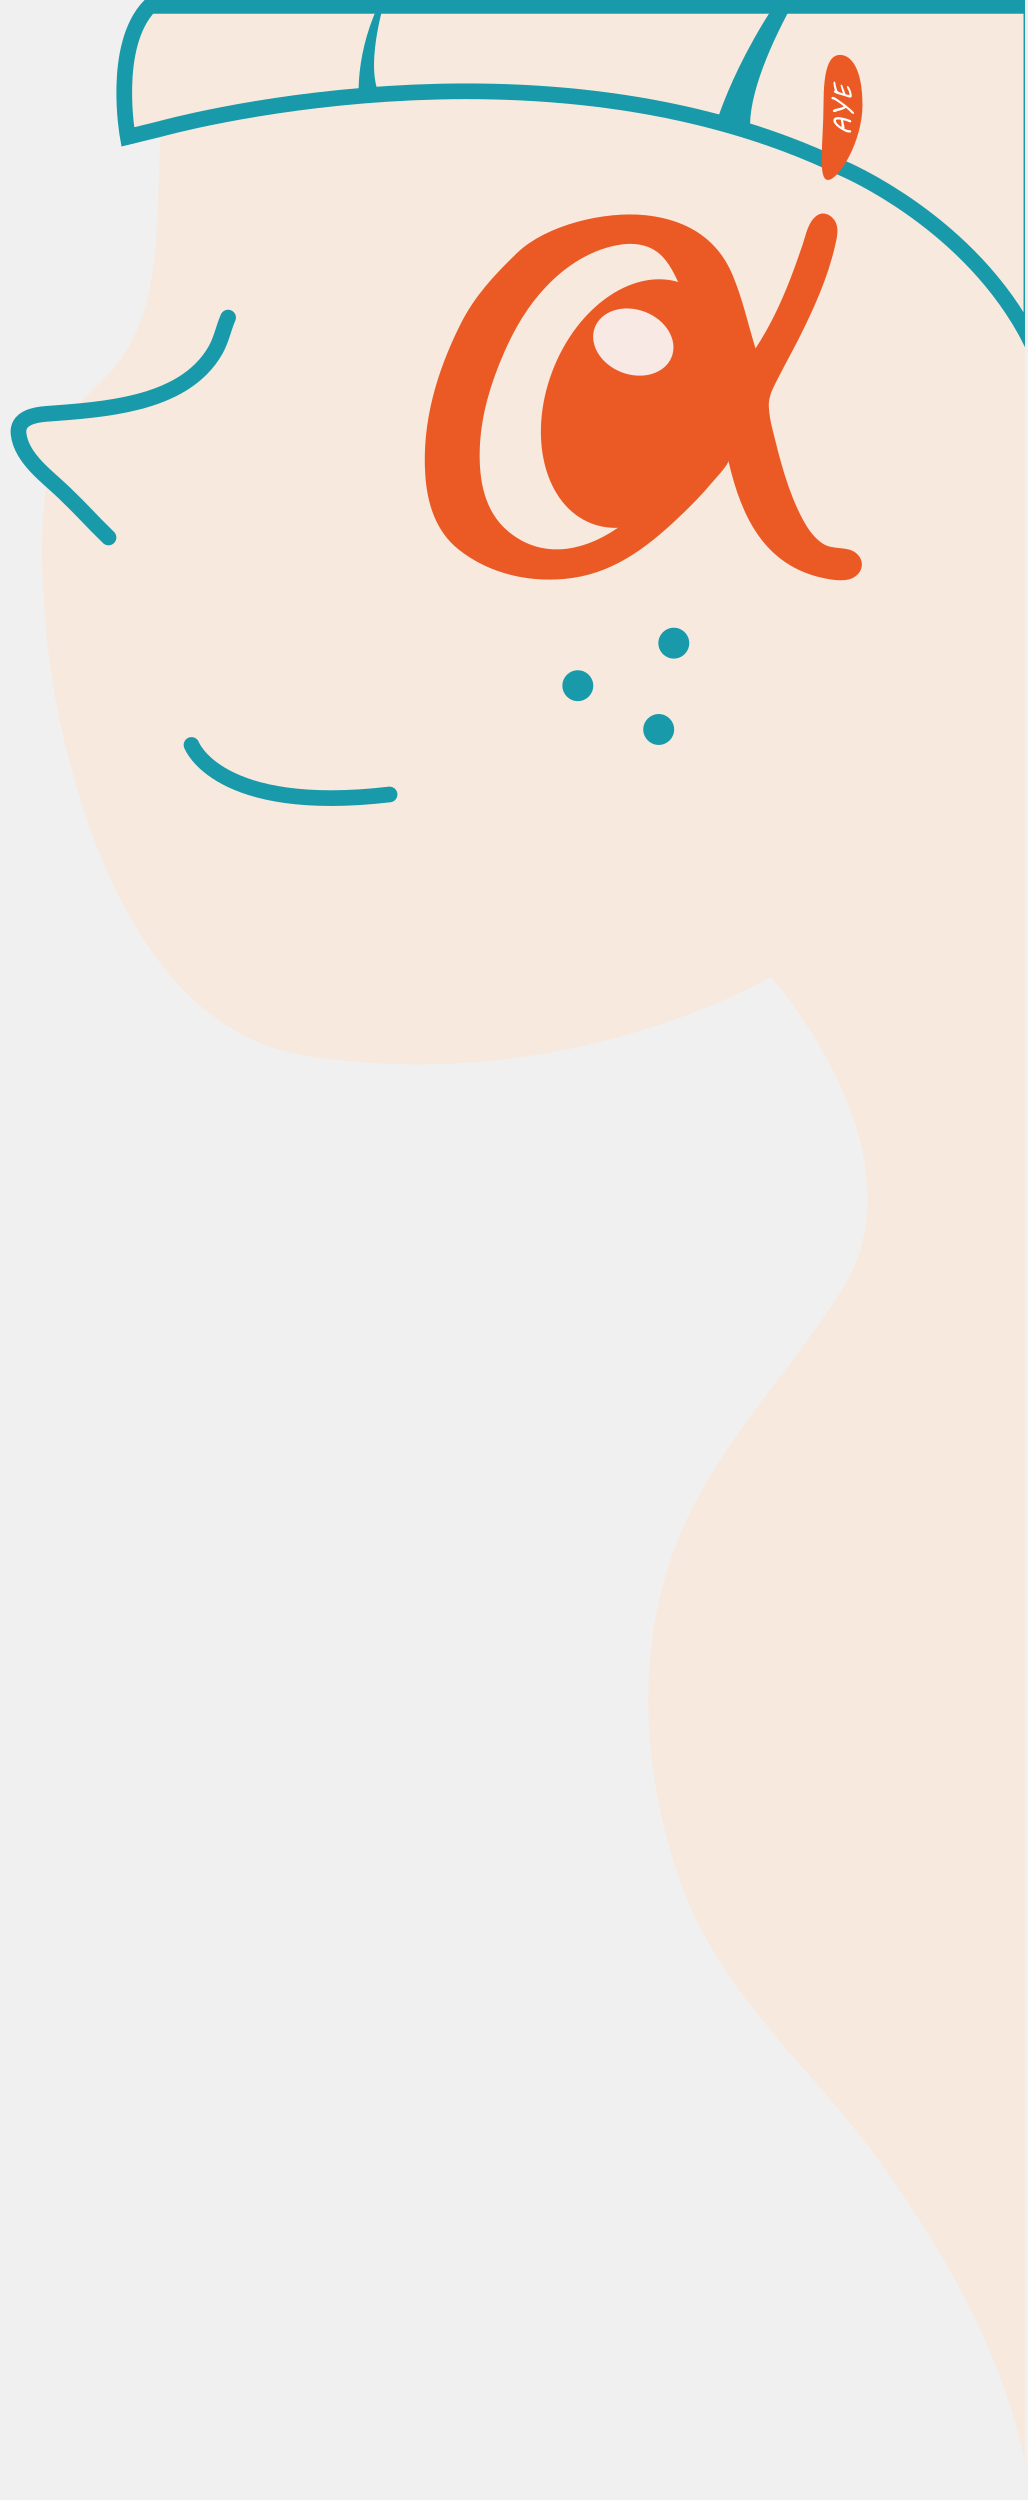
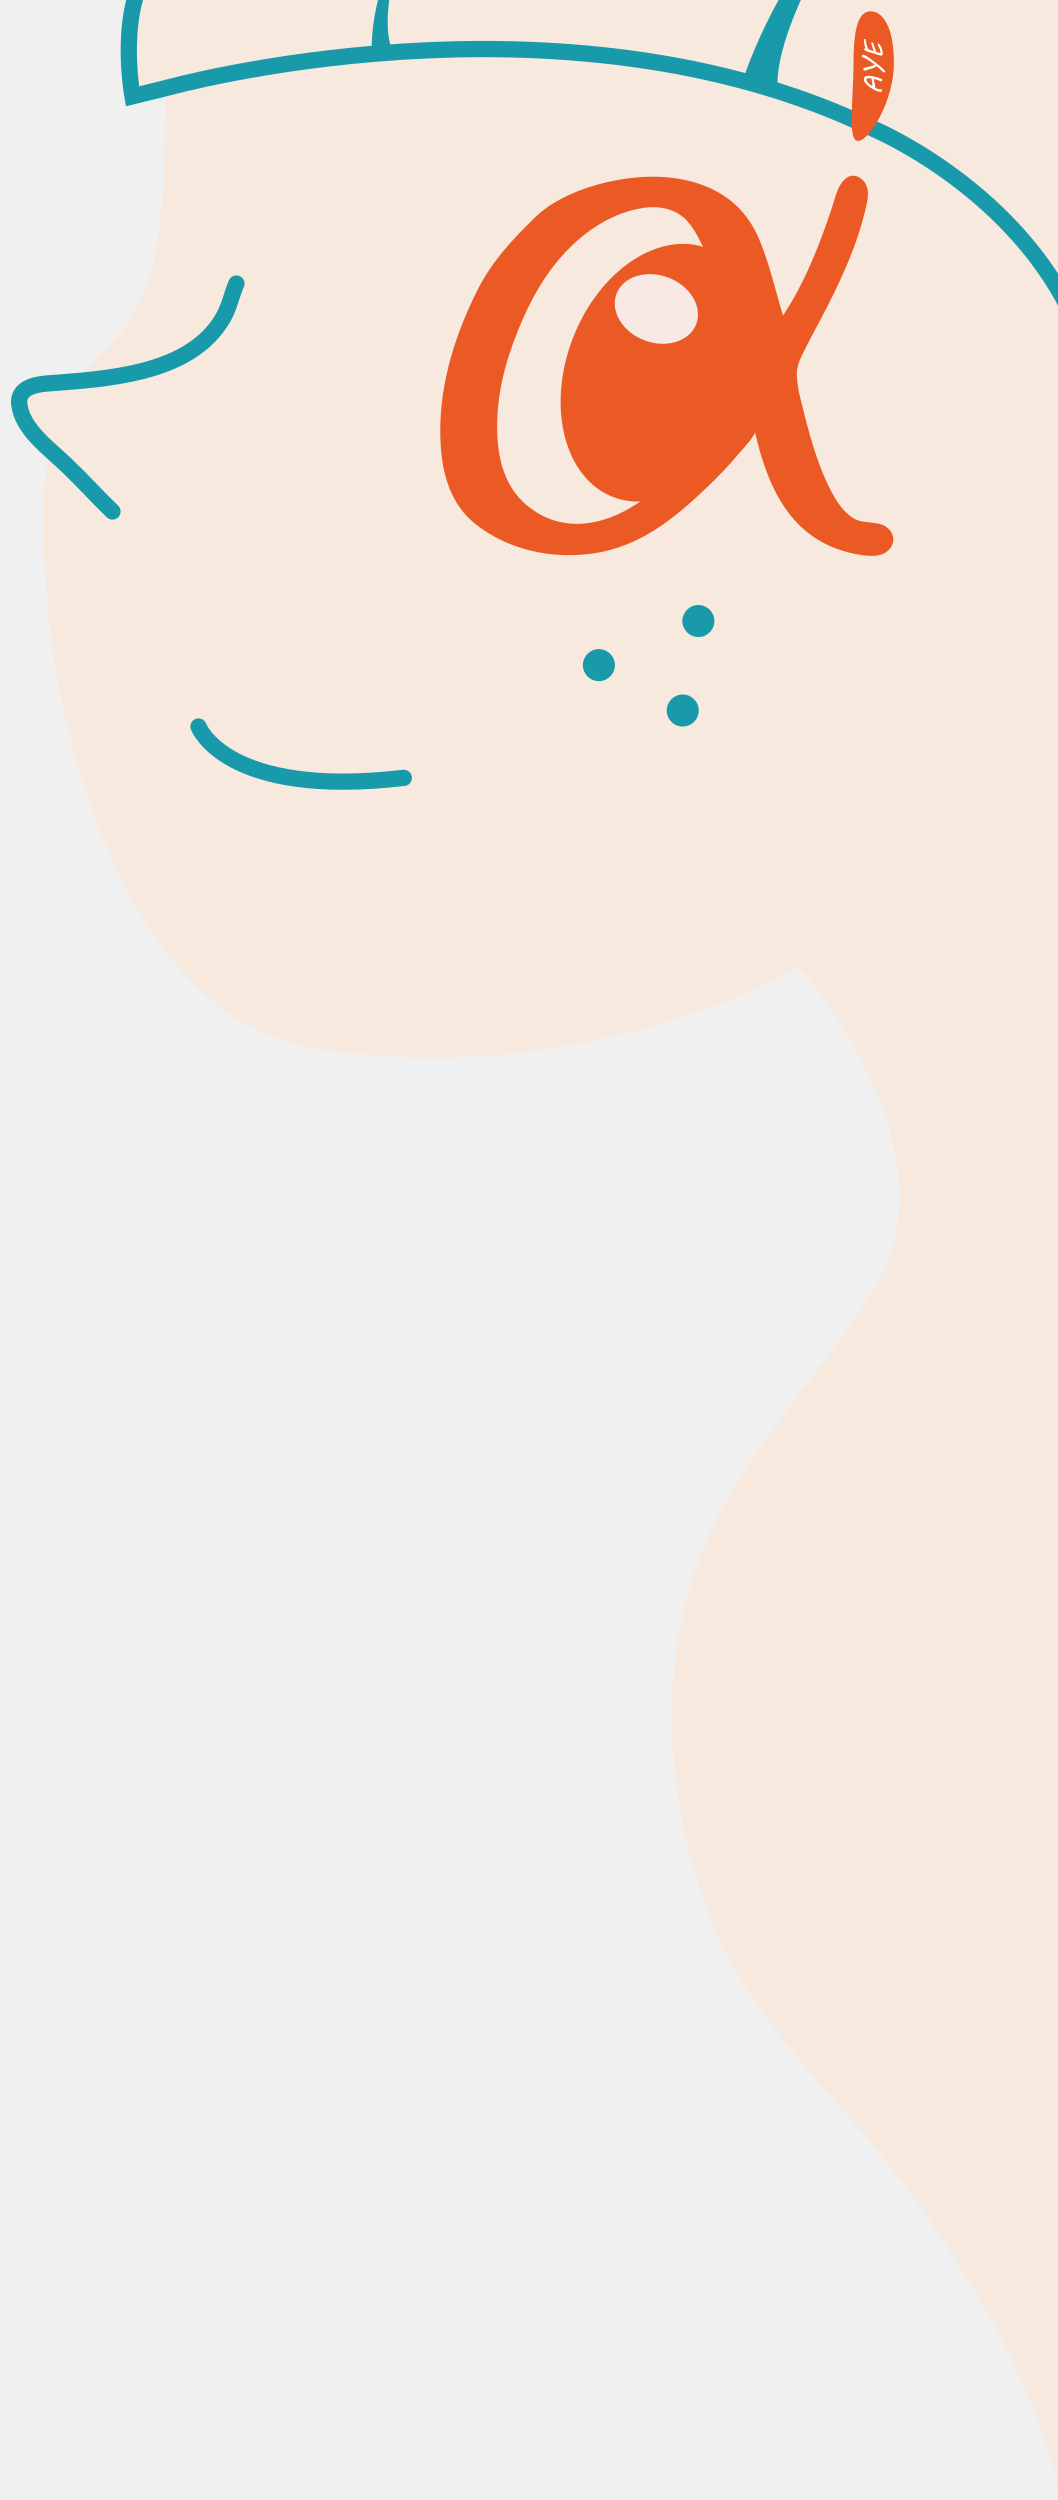
- <svg xmlns="http://www.w3.org/2000/svg" width="327" height="796" viewBox="0 0 327 796" fill="none">
-   <g clip-path="url(#clip0_595_18546)">
-     <mask id="mask0_595_18546" style="mask-type:luminance" maskUnits="userSpaceOnUse" x="2" y="0" width="327" height="796">
-       <path d="M328.4 0H2V796H328.4V0Z" fill="white" />
+ <svg xmlns="http://www.w3.org/2000/svg" width="325" height="768" viewBox="0 0 325 768" fill="none">
+   <g clip-path="url(#clip0_943_26992)">
+     <mask id="mask0_943_26992" style="mask-type:luminance" maskUnits="userSpaceOnUse" x="2" y="-14" width="327" height="796">
+       <path d="M328.4 -14H2V782H328.4V-14Z" fill="white" />
    </mask>
-     <g mask="url(#mask0_595_18546)">
-       <path d="M328.393 796C323.027 756.352 303.953 722.045 281.223 689.825C259.781 659.409 229.67 635.999 216.758 599.654C205.041 566.684 202.206 528.886 213.899 495.447C225.381 462.617 249.939 439.325 268.1 410.596C295.4 367.385 245.464 311.052 245.464 311.052C245.464 311.052 180.062 349.88 95.984 335.867C59.686 329.822 38.924 293.571 27.957 261.748C20.763 240.869 16.03 219.077 14.389 197.026C13.288 182.193 12.491 167.008 15.21 152.292C16.405 145.872 18.139 138.842 21.677 133.265C25.59 127.102 31.707 122.743 36.323 117.166C50.851 99.638 49.773 74.073 50.758 52.655C51.437 38.009 50.43 23.48 50.43 8.858V1.875H328.37" fill="#F7E9DD" />
-       <path d="M34.546 171.132C28.359 165.11 26.578 162.79 20.345 156.815C15.096 151.753 6.824 145.989 5.91 138.162C5.325 133.171 10.831 132.069 14.651 131.788C24.422 131.062 34.311 130.382 43.849 127.945C53.855 125.368 63.439 120.681 68.664 111.401C70.516 108.097 71.148 104.512 72.624 101.114" fill="#F7E9DD" />
-       <path d="M34.546 171.132C28.359 165.11 26.578 162.79 20.345 156.815C15.096 151.753 6.824 145.989 5.91 138.162C5.325 133.171 10.831 132.069 14.651 131.788C24.422 131.062 34.311 130.382 43.849 127.945C53.855 125.368 63.439 120.681 68.664 111.401C70.516 108.097 71.148 104.512 72.624 101.114" stroke="#189AAA" stroke-width="5" stroke-miterlimit="10" stroke-linecap="round" />
-       <path d="M60.977 237.19C60.977 237.19 69.131 259.382 124.035 252.961L60.977 237.19Z" fill="#F7E9DD" />
-       <path d="M60.977 237.19C60.977 237.19 69.131 259.382 124.035 252.961" stroke="#189AAA" stroke-width="5" stroke-miterlimit="10" stroke-linecap="round" />
-       <path d="M183.976 223.248C186.693 223.248 188.897 221.044 188.897 218.327C188.897 215.609 186.693 213.406 183.976 213.406C181.258 213.406 179.055 215.609 179.055 218.327C179.055 221.044 181.258 223.248 183.976 223.248Z" fill="#189AAA" />
-       <path d="M214.538 209.703C217.256 209.703 219.459 207.5 219.459 204.782C219.459 202.065 217.256 199.861 214.538 199.861C211.82 199.861 209.617 202.065 209.617 204.782C209.617 207.5 211.82 209.703 214.538 209.703Z" fill="#189AAA" />
-       <path d="M209.733 237.19C212.451 237.19 214.654 234.987 214.654 232.269C214.654 229.551 212.451 227.348 209.733 227.348C207.016 227.348 204.812 229.551 204.812 232.269C204.812 234.987 207.016 237.19 209.733 237.19Z" fill="#189AAA" />
-       <path d="M268.124 53.498C171.931 7.101 51.016 41.055 51.016 41.055L40.682 43.586C40.682 43.586 35.41 14.576 47.666 1.875H328.394V108.918C309.132 70.558 268.124 53.498 268.124 53.498Z" fill="#F7E9DD" stroke="#189AAA" stroke-width="5" stroke-miterlimit="10" />
-       <path d="M114.241 30.955C114.241 30.955 112.788 13.404 124.013 -4.851C124.013 -4.851 115.108 20.621 121.248 30.955H114.241Z" fill="#189AAA" />
-       <path d="M228.453 37.985C228.453 37.985 239.092 3.328 269.133 -25.612C269.133 -25.612 237.287 18.512 238.857 41.922L228.43 37.985H228.453Z" fill="#189AAA" />
-       <path d="M229.981 138.74C237.97 117.631 232.329 95.932 217.38 90.275C202.432 84.617 183.838 97.143 175.848 118.253C167.859 139.362 173.501 161.06 188.449 166.718C203.397 172.375 221.992 159.849 229.981 138.74Z" fill="#EB5A24" />
-       <path d="M213.894 113.549C215.91 108.223 212.058 101.83 205.292 99.269C198.526 96.708 191.407 98.95 189.392 104.275C187.376 109.601 191.227 115.994 197.993 118.555C204.759 121.116 211.878 118.874 213.894 113.549Z" fill="#F8E9E4" />
-       <path d="M226.513 77.47C229.255 80.142 231.528 83.469 233.215 87.476C236.425 95.092 238.136 103.083 240.55 110.933C245.025 104.184 248.493 96.826 251.446 89.281C252.922 85.508 254.258 81.688 255.57 77.845C256.625 74.752 257.211 70.769 260.023 68.683C262.085 67.16 264.569 68.308 265.811 70.3C267.24 72.596 266.514 75.502 265.951 77.986C263.584 88.507 259.062 98.42 254.235 108.004C251.704 112.995 248.939 117.869 246.478 122.884C245.471 124.922 244.65 127.219 244.791 129.539C244.932 131.859 245.307 134.108 245.892 136.475C248.329 146.27 250.813 156.44 255.641 165.462C257.211 168.367 259.179 171.273 261.991 173.101C265.225 175.21 269.724 173.804 272.489 176.03C276.004 178.866 274.411 183.412 270.31 184.466C268.459 184.935 266.514 184.794 264.615 184.513C243.924 181.349 236.144 165.157 231.903 146.668C232.161 147.817 227.216 152.995 226.349 154.05C223.678 157.284 220.702 160.306 217.702 163.212C207.532 173.054 196.659 181.959 182.271 184.021C169.594 185.849 156.026 182.99 145.927 174.882C138.662 169.047 135.991 160.166 135.405 151.191C134.28 134.483 139.084 118.385 146.489 103.481C151.035 94.319 157.292 87.664 164.533 80.634C173.929 71.518 192.746 67.16 205.494 68.519C213.859 69.409 221.147 72.221 226.537 77.494L226.513 77.47ZM212.805 84.079C211.774 82.532 210.555 81.126 209.032 80.071C205.915 77.845 201.838 77.306 198.042 77.822C188.552 79.111 180.186 84.571 173.718 91.436C168.071 97.412 163.853 104.606 160.572 112.105C156.237 121.946 153.05 132.421 152.746 143.247C152.488 152.784 154.152 162.861 161.908 169.281C173.39 178.772 187.403 175.14 198.3 166.915C205.236 161.666 211.633 155.737 217.398 149.199C219.975 146.247 222.061 143.2 224.264 139.966C224.849 139.123 228.692 134.811 228.458 133.804C224.592 118.361 222.108 101.653 214.773 87.429C214.187 86.281 213.555 85.156 212.828 84.079H212.805Z" fill="#EB5A24" />
-       <path d="M274.623 33.322C274.623 44.992 267.077 57.294 263.632 57.294C260.188 57.294 262.203 44.992 262.203 33.322C262.203 21.652 264.054 17.481 267.476 17.481C270.897 17.481 274.599 21.652 274.599 33.322H274.623Z" fill="#EB5A24" />
-       <path d="M271.043 38.633C271.043 38.688 271.033 38.736 271.012 38.777C270.991 38.819 270.964 38.854 270.93 38.883C270.896 38.909 270.857 38.93 270.812 38.945C270.768 38.958 270.724 38.965 270.68 38.965C270.641 38.965 270.587 38.954 270.52 38.934C270.449 38.913 270.371 38.887 270.285 38.855C270.199 38.822 270.109 38.785 270.016 38.746C269.922 38.707 269.832 38.669 269.746 38.633C269.66 38.596 269.581 38.565 269.508 38.539C269.435 38.513 269.378 38.495 269.336 38.484C269.289 38.474 269.233 38.461 269.168 38.445C269.103 38.43 269.033 38.413 268.957 38.395C268.879 38.374 268.798 38.354 268.715 38.336C268.629 38.315 268.543 38.294 268.457 38.273C268.465 38.31 268.473 38.355 268.48 38.41C268.486 38.462 268.491 38.518 268.496 38.578C268.504 38.664 268.516 38.749 268.531 38.832C268.547 38.915 268.565 39.001 268.586 39.09C268.604 39.176 268.625 39.266 268.648 39.359C268.669 39.453 268.691 39.553 268.715 39.66C268.749 39.816 268.786 39.973 268.828 40.129C268.87 40.285 268.891 40.448 268.891 40.617C268.891 40.669 268.878 40.717 268.852 40.762C268.823 40.806 268.802 40.855 268.789 40.91C268.872 40.962 268.962 41.012 269.059 41.059C269.152 41.105 269.25 41.148 269.352 41.188C269.451 41.227 269.549 41.262 269.648 41.293C269.745 41.324 269.836 41.352 269.922 41.375C269.969 41.388 270.03 41.4 270.105 41.41C270.178 41.418 270.254 41.426 270.332 41.434C270.408 41.441 270.48 41.449 270.551 41.457C270.621 41.465 270.677 41.473 270.719 41.48C270.758 41.488 270.797 41.504 270.836 41.527C270.872 41.551 270.906 41.579 270.938 41.613C270.969 41.647 270.993 41.685 271.012 41.727C271.033 41.768 271.043 41.81 271.043 41.852C271.043 41.925 271.022 41.984 270.98 42.031C270.936 42.075 270.883 42.112 270.82 42.141C270.755 42.167 270.685 42.185 270.609 42.195C270.534 42.206 270.465 42.211 270.402 42.211C270.243 42.211 270.079 42.191 269.91 42.152C269.738 42.113 269.565 42.061 269.391 41.996C269.214 41.928 269.036 41.85 268.859 41.762C268.68 41.671 268.501 41.573 268.324 41.469C268.165 41.383 267.982 41.276 267.773 41.148C267.565 41.021 267.352 40.879 267.133 40.723C266.911 40.564 266.695 40.393 266.484 40.211C266.273 40.026 266.086 39.835 265.922 39.637C265.755 39.439 265.621 39.236 265.52 39.027C265.418 38.819 265.367 38.612 265.367 38.406C265.367 38.19 265.406 38.01 265.484 37.867C265.562 37.721 265.668 37.605 265.801 37.52C265.934 37.434 266.089 37.374 266.266 37.34C266.443 37.303 266.63 37.285 266.828 37.285C267.003 37.285 267.182 37.297 267.367 37.32C267.552 37.341 267.733 37.368 267.91 37.402C268.087 37.434 268.258 37.469 268.422 37.508C268.586 37.544 268.734 37.578 268.867 37.609L269.398 37.746C269.414 37.751 269.445 37.762 269.492 37.777C269.539 37.79 269.596 37.809 269.664 37.832C269.729 37.853 269.801 37.878 269.879 37.906C269.954 37.932 270.03 37.96 270.105 37.988C270.178 38.014 270.246 38.04 270.309 38.066C270.371 38.09 270.422 38.111 270.461 38.129L270.457 38.125C270.525 38.143 270.594 38.163 270.664 38.184C270.734 38.204 270.798 38.233 270.855 38.27C270.91 38.306 270.956 38.353 270.992 38.41C271.026 38.467 271.043 38.542 271.043 38.633ZM266.152 38.434C266.152 38.551 266.177 38.668 266.227 38.785C266.273 38.9 266.336 39.013 266.414 39.125C266.492 39.237 266.583 39.346 266.688 39.453C266.792 39.557 266.898 39.658 267.008 39.754C267.117 39.848 267.228 39.936 267.34 40.02C267.449 40.103 267.551 40.178 267.645 40.246C267.66 40.257 267.681 40.271 267.707 40.289C267.73 40.305 267.758 40.322 267.789 40.34C267.818 40.355 267.849 40.371 267.883 40.387C267.914 40.402 267.943 40.415 267.969 40.426V40.023C267.969 39.878 267.958 39.711 267.938 39.523C267.917 39.336 267.892 39.151 267.863 38.969C267.835 38.784 267.806 38.615 267.777 38.461C267.746 38.307 267.723 38.191 267.707 38.113C267.673 38.103 267.628 38.094 267.57 38.086C267.513 38.075 267.449 38.066 267.379 38.059C267.309 38.051 267.234 38.046 267.156 38.043C267.076 38.038 266.993 38.035 266.91 38.035C266.842 38.035 266.766 38.038 266.68 38.043C266.591 38.048 266.508 38.064 266.43 38.09C266.352 38.116 266.286 38.156 266.234 38.211C266.18 38.263 266.152 38.337 266.152 38.434ZM271.598 36.238C271.535 36.238 271.471 36.223 271.406 36.191C271.344 36.158 271.277 36.113 271.207 36.059C271.139 36.001 271.068 35.936 270.992 35.863C270.917 35.788 270.837 35.71 270.754 35.629C270.598 35.475 270.435 35.314 270.266 35.145C270.096 34.975 269.922 34.814 269.742 34.66C269.664 34.595 269.6 34.543 269.551 34.504C269.501 34.465 269.461 34.436 269.43 34.418C269.396 34.397 269.367 34.384 269.344 34.379C269.32 34.371 269.297 34.366 269.273 34.363C269.133 34.473 268.98 34.57 268.816 34.656C268.652 34.74 268.482 34.815 268.305 34.883C268.125 34.948 267.944 35.008 267.762 35.062C267.579 35.115 267.401 35.164 267.227 35.211C267.068 35.255 266.908 35.298 266.746 35.34C266.585 35.379 266.445 35.431 266.328 35.496C266.24 35.546 266.148 35.589 266.055 35.625C265.958 35.659 265.853 35.676 265.738 35.676C265.689 35.676 265.632 35.671 265.566 35.66C265.499 35.647 265.436 35.626 265.379 35.598C265.322 35.566 265.273 35.527 265.234 35.48C265.193 35.431 265.172 35.371 265.172 35.301C265.172 35.225 265.198 35.155 265.25 35.09C265.302 35.025 265.368 34.966 265.449 34.914C265.527 34.862 265.613 34.818 265.707 34.781C265.798 34.745 265.883 34.716 265.961 34.695C266.073 34.669 266.212 34.638 266.379 34.602C266.546 34.562 266.716 34.525 266.891 34.488C267.065 34.449 267.23 34.411 267.387 34.375C267.543 34.339 267.668 34.306 267.762 34.277C267.879 34.243 267.99 34.207 268.094 34.168C268.195 34.129 268.284 34.09 268.359 34.051C268.432 34.012 268.491 33.974 268.535 33.938C268.577 33.898 268.598 33.862 268.598 33.828C268.598 33.802 268.562 33.762 268.492 33.707C268.208 33.493 267.905 33.272 267.582 33.043C267.257 32.811 266.935 32.586 266.617 32.367C266.5 32.286 266.392 32.215 266.293 32.152C266.194 32.09 266.1 32.034 266.012 31.984C265.921 31.932 265.833 31.885 265.75 31.844C265.664 31.802 265.578 31.763 265.492 31.727L265.082 31.625C265.04 31.615 264.999 31.598 264.957 31.574C264.913 31.548 264.874 31.52 264.84 31.488C264.803 31.454 264.775 31.417 264.754 31.375C264.73 31.331 264.719 31.283 264.719 31.23C264.719 31.163 264.733 31.104 264.762 31.055C264.788 31.005 264.823 30.965 264.867 30.934C264.911 30.902 264.964 30.879 265.023 30.863C265.081 30.848 265.141 30.84 265.203 30.84C265.273 30.84 265.354 30.854 265.445 30.883C265.536 30.909 265.63 30.944 265.727 30.988C265.823 31.033 265.918 31.082 266.012 31.137C266.105 31.191 266.19 31.245 266.266 31.297C266.797 31.669 267.336 32.048 267.883 32.434C268.427 32.816 268.949 33.206 269.449 33.602C269.895 33.953 270.307 34.298 270.688 34.637C271.068 34.973 271.4 35.28 271.684 35.559C271.743 35.618 271.799 35.686 271.852 35.762C271.904 35.837 271.93 35.917 271.93 36C271.93 36.044 271.919 36.082 271.898 36.113C271.88 36.142 271.855 36.165 271.824 36.184C271.793 36.202 271.757 36.216 271.715 36.227C271.676 36.234 271.637 36.238 271.598 36.238ZM270.711 31.082C270.62 31.082 270.523 31.069 270.422 31.043C270.068 30.954 269.721 30.852 269.383 30.734C269.042 30.615 268.703 30.506 268.367 30.41C268.031 30.314 267.749 30.234 267.52 30.172C267.288 30.107 267.09 30.049 266.926 30C266.759 29.951 266.616 29.905 266.496 29.863C266.376 29.822 266.258 29.776 266.141 29.727C266.07 29.695 265.997 29.662 265.922 29.625C265.846 29.586 265.777 29.544 265.715 29.5C265.65 29.456 265.598 29.41 265.559 29.363C265.517 29.314 265.496 29.263 265.496 29.211C265.496 29.104 265.514 29.023 265.551 28.969C265.585 28.912 265.616 28.876 265.645 28.863L265.805 28.828C265.802 28.789 265.796 28.738 265.785 28.676C265.772 28.613 265.759 28.551 265.746 28.488C265.733 28.423 265.72 28.363 265.707 28.309C265.694 28.254 265.682 28.212 265.672 28.184C265.625 28.012 265.585 27.853 265.551 27.707C265.517 27.561 265.49 27.423 265.469 27.293C265.445 27.16 265.428 27.034 265.418 26.914C265.408 26.794 265.402 26.673 265.402 26.551C265.402 26.431 265.409 26.333 265.422 26.258C265.435 26.182 265.453 26.122 265.477 26.078C265.497 26.034 265.523 26.004 265.555 25.988C265.583 25.97 265.615 25.961 265.648 25.961C265.68 25.961 265.714 25.97 265.75 25.988C265.784 26.004 265.816 26.031 265.848 26.07C265.879 26.109 265.906 26.16 265.93 26.223C265.953 26.285 265.969 26.363 265.977 26.457C265.982 26.48 265.992 26.535 266.008 26.621C266.021 26.704 266.036 26.796 266.055 26.895C266.07 26.994 266.086 27.087 266.102 27.176C266.117 27.264 266.129 27.326 266.137 27.359V27.355C266.139 27.371 266.15 27.409 266.168 27.469C266.184 27.526 266.203 27.596 266.227 27.68C266.247 27.763 266.272 27.854 266.301 27.953C266.329 28.049 266.358 28.146 266.387 28.242C266.413 28.336 266.439 28.423 266.465 28.504C266.488 28.585 266.508 28.65 266.523 28.699C266.586 28.858 266.669 28.983 266.773 29.074C266.875 29.163 266.99 29.233 267.117 29.285C267.141 29.296 267.181 29.311 267.238 29.332C267.293 29.353 267.357 29.376 267.43 29.402C267.5 29.426 267.576 29.452 267.656 29.48C267.737 29.509 267.814 29.537 267.887 29.562C267.96 29.588 268.026 29.612 268.086 29.633C268.146 29.651 268.19 29.664 268.219 29.672C268.245 29.68 268.268 29.685 268.289 29.688C268.31 29.69 268.326 29.691 268.336 29.691C268.352 29.691 268.359 29.688 268.359 29.68C268.359 29.641 268.342 29.56 268.309 29.438C268.272 29.312 268.228 29.168 268.176 29.004C268.124 28.837 268.068 28.66 268.008 28.473C267.948 28.283 267.892 28.102 267.84 27.93C267.788 27.755 267.745 27.6 267.711 27.465C267.674 27.329 267.656 27.232 267.656 27.172C267.656 27.081 267.672 27.02 267.703 26.988C267.732 26.957 267.764 26.941 267.801 26.941C267.895 26.941 267.977 26.975 268.047 27.043C268.117 27.108 268.178 27.19 268.23 27.289C268.246 27.32 268.27 27.379 268.301 27.465C268.329 27.548 268.359 27.639 268.391 27.738C268.422 27.835 268.452 27.927 268.48 28.016C268.509 28.104 268.53 28.168 268.543 28.207C268.642 28.462 268.724 28.671 268.789 28.832C268.852 28.991 268.904 29.12 268.945 29.219C268.984 29.318 269.014 29.395 269.035 29.449C269.056 29.501 269.074 29.551 269.09 29.598C269.103 29.642 269.116 29.691 269.129 29.746C269.142 29.801 269.16 29.876 269.184 29.973C269.238 29.996 269.322 30.023 269.434 30.055C269.543 30.086 269.658 30.116 269.777 30.145C269.895 30.173 270.004 30.198 270.105 30.219C270.207 30.237 270.277 30.246 270.316 30.246C270.363 30.246 270.398 30.24 270.422 30.227C270.443 30.213 270.457 30.198 270.465 30.18C270.473 30.162 270.477 30.143 270.477 30.125C270.477 30.107 270.477 30.092 270.477 30.082C270.477 29.957 270.458 29.807 270.422 29.633C270.385 29.456 270.337 29.281 270.277 29.109C270.22 28.945 270.158 28.802 270.09 28.68C270.022 28.557 269.96 28.443 269.902 28.336C269.842 28.227 269.793 28.121 269.754 28.02C269.712 27.915 269.69 27.802 269.688 27.68C269.688 27.654 269.69 27.624 269.695 27.59C269.701 27.553 269.711 27.52 269.727 27.488C269.74 27.457 269.758 27.432 269.781 27.414C269.805 27.393 269.835 27.385 269.871 27.391C269.947 27.401 270.021 27.439 270.094 27.504C270.167 27.569 270.237 27.651 270.305 27.75C270.372 27.849 270.438 27.96 270.5 28.082C270.562 28.204 270.622 28.329 270.68 28.457C270.734 28.585 270.785 28.71 270.832 28.832C270.876 28.954 270.915 29.064 270.949 29.16C271.033 29.4 271.094 29.633 271.133 29.859C271.172 30.086 271.191 30.289 271.191 30.469C271.191 30.667 271.154 30.819 271.078 30.926C271.005 31.03 270.883 31.082 270.711 31.082Z" fill="white" />
+     <g mask="url(#mask0_943_26992)">
+       <path d="M328.4 782C323.034 742.351 303.959 708.045 281.229 675.825C259.788 645.408 229.676 621.999 216.765 585.654C205.048 552.683 202.213 514.886 213.906 481.447C225.388 448.617 249.946 425.324 268.107 396.595C295.406 353.385 245.47 297.051 245.47 297.051C245.47 297.051 180.068 335.88 95.99 321.867C59.692 315.821 38.931 279.57 27.964 247.748C20.77 226.869 16.036 205.076 14.396 183.026C13.295 168.193 12.498 153.008 15.216 138.292C16.411 131.871 18.145 124.841 21.684 119.264C25.597 113.101 31.713 108.743 36.33 103.166C50.858 85.638 49.78 60.072 50.764 38.654C51.444 24.009 50.436 9.48 50.436 -5.142V-12.125H328.377" fill="#F7E9DD" />
+       <path d="M34.549 157.132C28.362 151.11 26.581 148.79 20.348 142.814C15.099 137.753 6.827 131.988 5.913 124.162C5.327 119.17 10.834 118.069 14.654 117.788C24.425 117.061 34.314 116.382 43.852 113.945C53.858 111.367 63.442 106.681 68.667 97.401C70.519 94.097 71.151 90.512 72.627 87.114" fill="#F7E9DD" />
+       <path d="M34.549 157.132C28.362 151.11 26.581 148.79 20.348 142.814C15.099 137.753 6.827 131.988 5.913 124.162C5.327 119.17 10.834 118.069 14.654 117.788C24.425 117.061 34.314 116.382 43.852 113.945C53.858 111.367 63.442 106.681 68.667 97.401C70.519 94.097 71.151 90.512 72.627 87.114" stroke="#189AAA" stroke-width="5" stroke-miterlimit="10" stroke-linecap="round" />
+       <path d="M60.981 223.19C60.981 223.19 69.136 245.381 124.04 238.961L60.981 223.19Z" fill="#F7E9DD" />
+       <path d="M60.981 223.19C60.981 223.19 69.136 245.381 124.04 238.961" stroke="#189AAA" stroke-width="5" stroke-miterlimit="10" stroke-linecap="round" />
+       <path d="M183.982 209.247C186.699 209.247 188.903 207.044 188.903 204.326C188.903 201.609 186.699 199.406 183.982 199.406C181.264 199.406 179.061 201.609 179.061 204.326C179.061 207.044 181.264 209.247 183.982 209.247Z" fill="#189AAA" />
+       <path d="M214.539 195.703C217.256 195.703 219.459 193.5 219.459 190.782C219.459 188.064 217.256 185.861 214.539 185.861C211.821 185.861 209.618 188.064 209.618 190.782C209.618 193.5 211.821 195.703 214.539 195.703Z" fill="#189AAA" />
+       <path d="M209.735 223.19C212.452 223.19 214.656 220.987 214.656 218.269C214.656 215.551 212.452 213.348 209.735 213.348C207.017 213.348 204.814 215.551 204.814 218.269C204.814 220.987 207.017 223.19 209.735 223.19Z" fill="#189AAA" />
+       <path d="M268.13 39.498C171.937 -6.9 51.022 27.055 51.022 27.055L40.688 29.586C40.688 29.586 35.416 0.575 47.671 -12.125H328.4V94.917C309.138 56.557 268.13 39.498 268.13 39.498Z" fill="#F7E9DD" stroke="#189AAA" stroke-width="5" stroke-miterlimit="10" />
+       <path d="M114.245 16.955C114.245 16.955 112.792 -0.596 124.016 -18.851C124.016 -18.851 115.112 6.621 121.251 16.955H114.245Z" fill="#189AAA" />
+       <path d="M228.458 23.985C228.458 23.985 239.096 -10.672 269.138 -39.612C269.138 -39.612 237.292 4.512 238.862 27.922L228.434 23.985H228.458Z" fill="#189AAA" />
+       <path d="M229.982 124.74C237.971 103.631 232.329 81.932 217.381 76.275C202.433 70.617 183.838 83.143 175.849 104.252C167.86 125.362 173.501 147.06 188.45 152.718C203.398 158.375 221.992 145.849 229.982 124.74Z" fill="#EB5A24" />
+       <path d="M213.89 99.548C215.905 94.222 212.054 87.829 205.288 85.269C198.522 82.708 191.403 84.949 189.388 90.275C187.372 95.601 191.223 101.994 197.989 104.555C204.755 107.115 211.874 104.874 213.89 99.548Z" fill="#F8E9E4" />
+       <path d="M226.513 63.47C229.255 66.141 231.528 69.469 233.215 73.476C236.425 81.092 238.136 89.082 240.549 96.932C245.025 90.184 248.493 82.826 251.446 75.28C252.922 71.507 254.258 67.688 255.57 63.845C256.624 60.752 257.21 56.768 260.022 54.682C262.084 53.159 264.568 54.308 265.81 56.299C267.24 58.596 266.513 61.502 265.951 63.985C263.584 74.507 259.061 84.419 254.234 94.003C251.703 98.995 248.938 103.869 246.478 108.883C245.47 110.922 244.65 113.218 244.791 115.538C244.931 117.858 245.306 120.108 245.892 122.475C248.329 132.27 250.813 142.44 255.64 151.461C257.21 154.367 259.179 157.273 261.991 159.101C265.224 161.21 269.724 159.804 272.489 162.03C276.004 164.865 274.41 169.411 270.309 170.466C268.458 170.934 266.513 170.794 264.615 170.512C243.924 167.349 236.144 151.157 231.902 132.668C232.16 133.816 227.216 138.995 226.349 140.049C223.677 143.283 220.701 146.306 217.702 149.212C207.532 159.054 196.659 167.958 182.271 170.02C169.594 171.848 156.026 168.989 145.926 160.881C138.662 155.047 135.991 146.165 135.405 137.191C134.28 120.483 139.084 104.384 146.489 89.481C151.035 80.318 157.291 73.663 164.532 66.633C173.929 57.518 192.746 53.159 205.493 54.519C213.859 55.409 221.147 58.221 226.536 63.493L226.513 63.47ZM212.804 70.078C211.773 68.531 210.555 67.126 209.032 66.071C205.915 63.845 201.838 63.306 198.042 63.821C188.551 65.11 180.186 70.57 173.718 77.436C168.071 83.412 163.853 90.606 160.572 98.104C156.237 107.946 153.05 118.421 152.745 129.247C152.488 138.784 154.151 148.86 161.908 155.281C173.39 164.771 187.403 161.139 198.299 152.914C205.236 147.665 211.633 141.737 217.397 135.199C219.975 132.246 222.061 129.2 224.263 125.966C224.849 125.122 228.692 120.811 228.458 119.803C224.591 104.361 222.107 87.653 214.773 73.429C214.187 72.281 213.554 71.156 212.828 70.078H212.804Z" fill="#EB5A24" />
+       <path d="M274.621 19.322C274.621 30.992 267.076 43.294 263.631 43.294C260.186 43.294 262.201 30.992 262.201 19.322C262.201 7.652 264.053 3.481 267.474 3.481C270.895 3.481 274.598 7.652 274.598 19.322H274.621Z" fill="#EB5A24" />
+       <path d="M271.043 24.633C271.043 24.687 271.032 24.735 271.011 24.777C270.991 24.819 270.963 24.854 270.929 24.883C270.895 24.909 270.856 24.929 270.812 24.945C270.768 24.958 270.724 24.965 270.679 24.965C270.64 24.965 270.587 24.954 270.519 24.933C270.449 24.912 270.371 24.886 270.285 24.855C270.199 24.821 270.109 24.785 270.015 24.746C269.922 24.707 269.832 24.669 269.746 24.633C269.66 24.596 269.58 24.565 269.507 24.539C269.435 24.513 269.377 24.494 269.336 24.484C269.289 24.474 269.233 24.461 269.168 24.445C269.102 24.429 269.032 24.412 268.957 24.394C268.879 24.373 268.798 24.354 268.714 24.336C268.629 24.315 268.543 24.294 268.457 24.273C268.464 24.31 268.472 24.355 268.48 24.41C268.485 24.462 268.491 24.518 268.496 24.578C268.504 24.664 268.515 24.748 268.531 24.832C268.547 24.915 268.565 25.001 268.586 25.09C268.604 25.175 268.625 25.265 268.648 25.359C268.669 25.453 268.691 25.553 268.714 25.66C268.748 25.816 268.786 25.972 268.828 26.129C268.869 26.285 268.89 26.448 268.89 26.617C268.89 26.669 268.877 26.717 268.851 26.761C268.823 26.806 268.802 26.855 268.789 26.91C268.872 26.962 268.962 27.011 269.058 27.058C269.152 27.105 269.25 27.148 269.351 27.187C269.45 27.226 269.549 27.261 269.648 27.293C269.744 27.324 269.836 27.351 269.922 27.375C269.968 27.388 270.03 27.399 270.105 27.41C270.178 27.418 270.254 27.425 270.332 27.433C270.407 27.441 270.48 27.449 270.55 27.457C270.621 27.465 270.677 27.472 270.718 27.48C270.757 27.488 270.797 27.504 270.836 27.527C270.872 27.55 270.906 27.579 270.937 27.613C270.968 27.647 270.993 27.685 271.011 27.726C271.032 27.768 271.043 27.81 271.043 27.851C271.043 27.924 271.022 27.984 270.98 28.031C270.936 28.075 270.882 28.112 270.82 28.14C270.755 28.166 270.685 28.185 270.609 28.195C270.533 28.205 270.464 28.211 270.402 28.211C270.243 28.211 270.079 28.191 269.91 28.152C269.738 28.113 269.565 28.061 269.39 27.996C269.213 27.928 269.036 27.85 268.859 27.761C268.679 27.67 268.501 27.573 268.324 27.468C268.165 27.383 267.981 27.276 267.773 27.148C267.565 27.02 267.351 26.879 267.132 26.722C266.911 26.564 266.695 26.393 266.484 26.211C266.273 26.026 266.086 25.834 265.922 25.636C265.755 25.439 265.621 25.235 265.519 25.027C265.418 24.819 265.367 24.612 265.367 24.406C265.367 24.19 265.406 24.01 265.484 23.867C265.562 23.721 265.668 23.605 265.8 23.519C265.933 23.433 266.088 23.373 266.265 23.34C266.442 23.303 266.63 23.285 266.828 23.285C267.002 23.285 267.182 23.297 267.367 23.32C267.552 23.341 267.733 23.368 267.91 23.402C268.087 23.433 268.257 23.468 268.422 23.508C268.586 23.544 268.734 23.578 268.867 23.609L269.398 23.746C269.414 23.751 269.445 23.761 269.492 23.777C269.539 23.79 269.596 23.808 269.664 23.832C269.729 23.852 269.8 23.877 269.879 23.906C269.954 23.932 270.03 23.959 270.105 23.988C270.178 24.014 270.246 24.04 270.308 24.066C270.371 24.09 270.422 24.11 270.461 24.129L270.457 24.125C270.524 24.143 270.593 24.162 270.664 24.183C270.734 24.204 270.798 24.233 270.855 24.269C270.91 24.306 270.955 24.352 270.992 24.41C271.026 24.467 271.043 24.541 271.043 24.633ZM266.152 24.433C266.152 24.55 266.177 24.668 266.226 24.785C266.273 24.899 266.336 25.013 266.414 25.125C266.492 25.237 266.583 25.346 266.687 25.453C266.791 25.557 266.898 25.657 267.007 25.754C267.117 25.847 267.227 25.936 267.339 26.019C267.449 26.102 267.55 26.178 267.644 26.246C267.66 26.256 267.681 26.27 267.707 26.289C267.73 26.304 267.757 26.321 267.789 26.34C267.817 26.355 267.849 26.371 267.882 26.386C267.914 26.402 267.942 26.415 267.968 26.425V26.023C267.968 25.877 267.958 25.711 267.937 25.523C267.916 25.336 267.892 25.151 267.863 24.968C267.834 24.784 267.806 24.614 267.777 24.461C267.746 24.307 267.722 24.191 267.707 24.113C267.673 24.102 267.627 24.093 267.57 24.086C267.513 24.075 267.449 24.066 267.379 24.058C267.308 24.05 267.234 24.045 267.156 24.043C267.075 24.037 266.993 24.035 266.91 24.035C266.842 24.035 266.765 24.037 266.679 24.043C266.591 24.048 266.507 24.064 266.429 24.09C266.351 24.116 266.286 24.156 266.234 24.211C266.179 24.263 266.152 24.337 266.152 24.433ZM271.597 22.238C271.535 22.238 271.471 22.222 271.406 22.191C271.343 22.157 271.277 22.113 271.207 22.058C271.139 22.001 271.067 21.936 270.992 21.863C270.916 21.787 270.837 21.709 270.754 21.629C270.597 21.475 270.435 21.314 270.265 21.144C270.096 20.975 269.922 20.814 269.742 20.66C269.664 20.595 269.6 20.543 269.55 20.504C269.501 20.465 269.461 20.436 269.429 20.418C269.395 20.397 269.367 20.384 269.343 20.379C269.32 20.371 269.297 20.366 269.273 20.363C269.132 20.472 268.98 20.57 268.816 20.656C268.652 20.739 268.481 20.815 268.304 20.883C268.125 20.948 267.944 21.008 267.761 21.062C267.579 21.114 267.401 21.164 267.226 21.211C267.067 21.255 266.907 21.298 266.746 21.34C266.584 21.379 266.445 21.431 266.328 21.496C266.239 21.545 266.148 21.588 266.054 21.625C265.958 21.659 265.852 21.675 265.738 21.675C265.688 21.675 265.631 21.67 265.566 21.66C265.498 21.647 265.436 21.626 265.379 21.597C265.321 21.566 265.273 21.527 265.234 21.48C265.192 21.431 265.172 21.371 265.172 21.3C265.172 21.225 265.198 21.155 265.25 21.09C265.302 21.024 265.368 20.966 265.449 20.914C265.527 20.862 265.613 20.817 265.707 20.781C265.798 20.744 265.882 20.716 265.961 20.695C266.073 20.669 266.212 20.638 266.379 20.601C266.545 20.562 266.716 20.524 266.89 20.488C267.065 20.449 267.23 20.411 267.386 20.375C267.543 20.338 267.668 20.306 267.761 20.277C267.879 20.243 267.989 20.207 268.093 20.168C268.195 20.129 268.283 20.09 268.359 20.05C268.432 20.011 268.491 19.974 268.535 19.937C268.576 19.898 268.597 19.862 268.597 19.828C268.597 19.802 268.562 19.761 268.492 19.707C268.208 19.493 267.905 19.272 267.582 19.043C267.256 18.811 266.935 18.586 266.617 18.367C266.5 18.286 266.392 18.215 266.293 18.152C266.194 18.09 266.1 18.034 266.011 17.984C265.92 17.932 265.833 17.885 265.75 17.843C265.664 17.802 265.578 17.763 265.492 17.726L265.082 17.625C265.04 17.614 264.998 17.597 264.957 17.574C264.912 17.548 264.873 17.519 264.839 17.488C264.803 17.454 264.774 17.416 264.754 17.375C264.73 17.33 264.718 17.282 264.718 17.23C264.718 17.162 264.733 17.104 264.761 17.054C264.787 17.005 264.823 16.965 264.867 16.933C264.911 16.902 264.963 16.879 265.023 16.863C265.08 16.847 265.14 16.84 265.203 16.84C265.273 16.84 265.354 16.854 265.445 16.883C265.536 16.909 265.63 16.944 265.726 16.988C265.823 17.032 265.918 17.082 266.011 17.136C266.105 17.191 266.19 17.244 266.265 17.297C266.797 17.669 267.336 18.048 267.882 18.433C268.427 18.816 268.949 19.205 269.449 19.601C269.894 19.953 270.307 20.298 270.687 20.636C271.067 20.972 271.399 21.28 271.683 21.558C271.743 21.618 271.799 21.686 271.851 21.761C271.903 21.837 271.929 21.916 271.929 22C271.929 22.044 271.919 22.082 271.898 22.113C271.88 22.142 271.855 22.165 271.824 22.183C271.793 22.201 271.756 22.216 271.714 22.226C271.675 22.234 271.636 22.238 271.597 22.238ZM270.711 17.082C270.619 17.082 270.523 17.069 270.422 17.043C270.067 16.954 269.721 16.851 269.382 16.734C269.041 16.614 268.703 16.506 268.367 16.41C268.031 16.314 267.748 16.234 267.519 16.172C267.287 16.106 267.089 16.049 266.925 16C266.759 15.95 266.616 15.905 266.496 15.863C266.376 15.821 266.257 15.776 266.14 15.726C266.07 15.695 265.997 15.661 265.922 15.625C265.846 15.586 265.777 15.544 265.714 15.5C265.649 15.455 265.597 15.41 265.558 15.363C265.517 15.313 265.496 15.263 265.496 15.211C265.496 15.104 265.514 15.023 265.55 14.968C265.584 14.911 265.616 14.876 265.644 14.863L265.804 14.828C265.802 14.789 265.795 14.738 265.785 14.675C265.772 14.613 265.759 14.55 265.746 14.488C265.733 14.423 265.72 14.363 265.707 14.308C265.694 14.254 265.682 14.212 265.672 14.183C265.625 14.011 265.584 13.852 265.55 13.707C265.517 13.561 265.489 13.423 265.468 13.293C265.445 13.16 265.428 13.034 265.418 12.914C265.407 12.794 265.402 12.673 265.402 12.55C265.402 12.431 265.408 12.333 265.422 12.258C265.435 12.182 265.453 12.122 265.476 12.078C265.497 12.034 265.523 12.004 265.554 11.988C265.583 11.97 265.614 11.961 265.648 11.961C265.679 11.961 265.713 11.97 265.75 11.988C265.783 12.004 265.816 12.031 265.847 12.07C265.879 12.109 265.906 12.16 265.929 12.222C265.953 12.285 265.968 12.363 265.976 12.457C265.981 12.48 265.992 12.535 266.007 12.621C266.02 12.704 266.036 12.795 266.054 12.894C266.07 12.993 266.086 13.087 266.101 13.175C266.117 13.264 266.129 13.325 266.136 13.359V13.355C266.139 13.371 266.149 13.409 266.168 13.468C266.183 13.526 266.203 13.596 266.226 13.679C266.247 13.763 266.272 13.854 266.3 13.953C266.329 14.049 266.358 14.146 266.386 14.242C266.412 14.336 266.438 14.423 266.464 14.504C266.488 14.584 266.507 14.649 266.523 14.699C266.586 14.858 266.669 14.983 266.773 15.074C266.875 15.162 266.989 15.233 267.117 15.285C267.14 15.295 267.181 15.311 267.238 15.332C267.293 15.352 267.356 15.376 267.429 15.402C267.5 15.425 267.575 15.451 267.656 15.48C267.737 15.509 267.813 15.536 267.886 15.562C267.959 15.588 268.026 15.612 268.086 15.633C268.145 15.651 268.19 15.664 268.218 15.671C268.244 15.679 268.268 15.685 268.289 15.687C268.31 15.69 268.325 15.691 268.336 15.691C268.351 15.691 268.359 15.687 268.359 15.679C268.359 15.64 268.342 15.56 268.308 15.437C268.272 15.312 268.227 15.168 268.175 15.004C268.123 14.837 268.067 14.66 268.007 14.472C267.948 14.282 267.892 14.101 267.839 13.929C267.787 13.755 267.744 13.6 267.711 13.464C267.674 13.329 267.656 13.231 267.656 13.171C267.656 13.08 267.672 13.019 267.703 12.988C267.731 12.957 267.764 12.941 267.8 12.941C267.894 12.941 267.976 12.975 268.047 13.043C268.117 13.108 268.178 13.19 268.23 13.289C268.246 13.32 268.269 13.379 268.3 13.464C268.329 13.548 268.359 13.639 268.39 13.738C268.422 13.834 268.451 13.927 268.48 14.015C268.509 14.104 268.53 14.168 268.543 14.207C268.642 14.462 268.724 14.67 268.789 14.832C268.851 14.991 268.903 15.12 268.945 15.218C268.984 15.317 269.014 15.394 269.035 15.449C269.056 15.501 269.074 15.55 269.089 15.597C269.102 15.642 269.116 15.691 269.129 15.746C269.142 15.8 269.16 15.876 269.183 15.972C269.238 15.996 269.321 16.023 269.433 16.054C269.543 16.086 269.657 16.116 269.777 16.144C269.894 16.173 270.004 16.198 270.105 16.218C270.207 16.237 270.277 16.246 270.316 16.246C270.363 16.246 270.398 16.239 270.422 16.226C270.442 16.213 270.457 16.198 270.464 16.179C270.472 16.161 270.476 16.143 270.476 16.125C270.476 16.106 270.476 16.092 270.476 16.082C270.476 15.957 270.458 15.807 270.422 15.633C270.385 15.455 270.337 15.281 270.277 15.109C270.22 14.945 270.157 14.802 270.089 14.679C270.022 14.557 269.959 14.442 269.902 14.336C269.842 14.226 269.793 14.121 269.754 14.019C269.712 13.915 269.69 13.802 269.687 13.679C269.687 13.653 269.69 13.623 269.695 13.589C269.7 13.553 269.711 13.519 269.726 13.488C269.739 13.457 269.757 13.432 269.781 13.414C269.804 13.393 269.834 13.385 269.871 13.39C269.946 13.401 270.02 13.438 270.093 13.504C270.166 13.569 270.237 13.651 270.304 13.75C270.372 13.849 270.437 13.959 270.5 14.082C270.562 14.204 270.622 14.329 270.679 14.457C270.734 14.584 270.785 14.709 270.832 14.832C270.876 14.954 270.915 15.063 270.949 15.16C271.032 15.399 271.093 15.633 271.132 15.859C271.172 16.086 271.191 16.289 271.191 16.468C271.191 16.666 271.153 16.819 271.078 16.925C271.005 17.03 270.882 17.082 270.711 17.082Z" fill="white" />
    </g>
  </g>
  <defs>
-     <clipPath id="clip0_595_18546">
-       <rect width="326.4" height="796" fill="white" />
+     <clipPath id="clip0_943_26992">
+       <rect width="326.4" height="796" fill="white" transform="translate(0 -14)" />
    </clipPath>
  </defs>
</svg>
